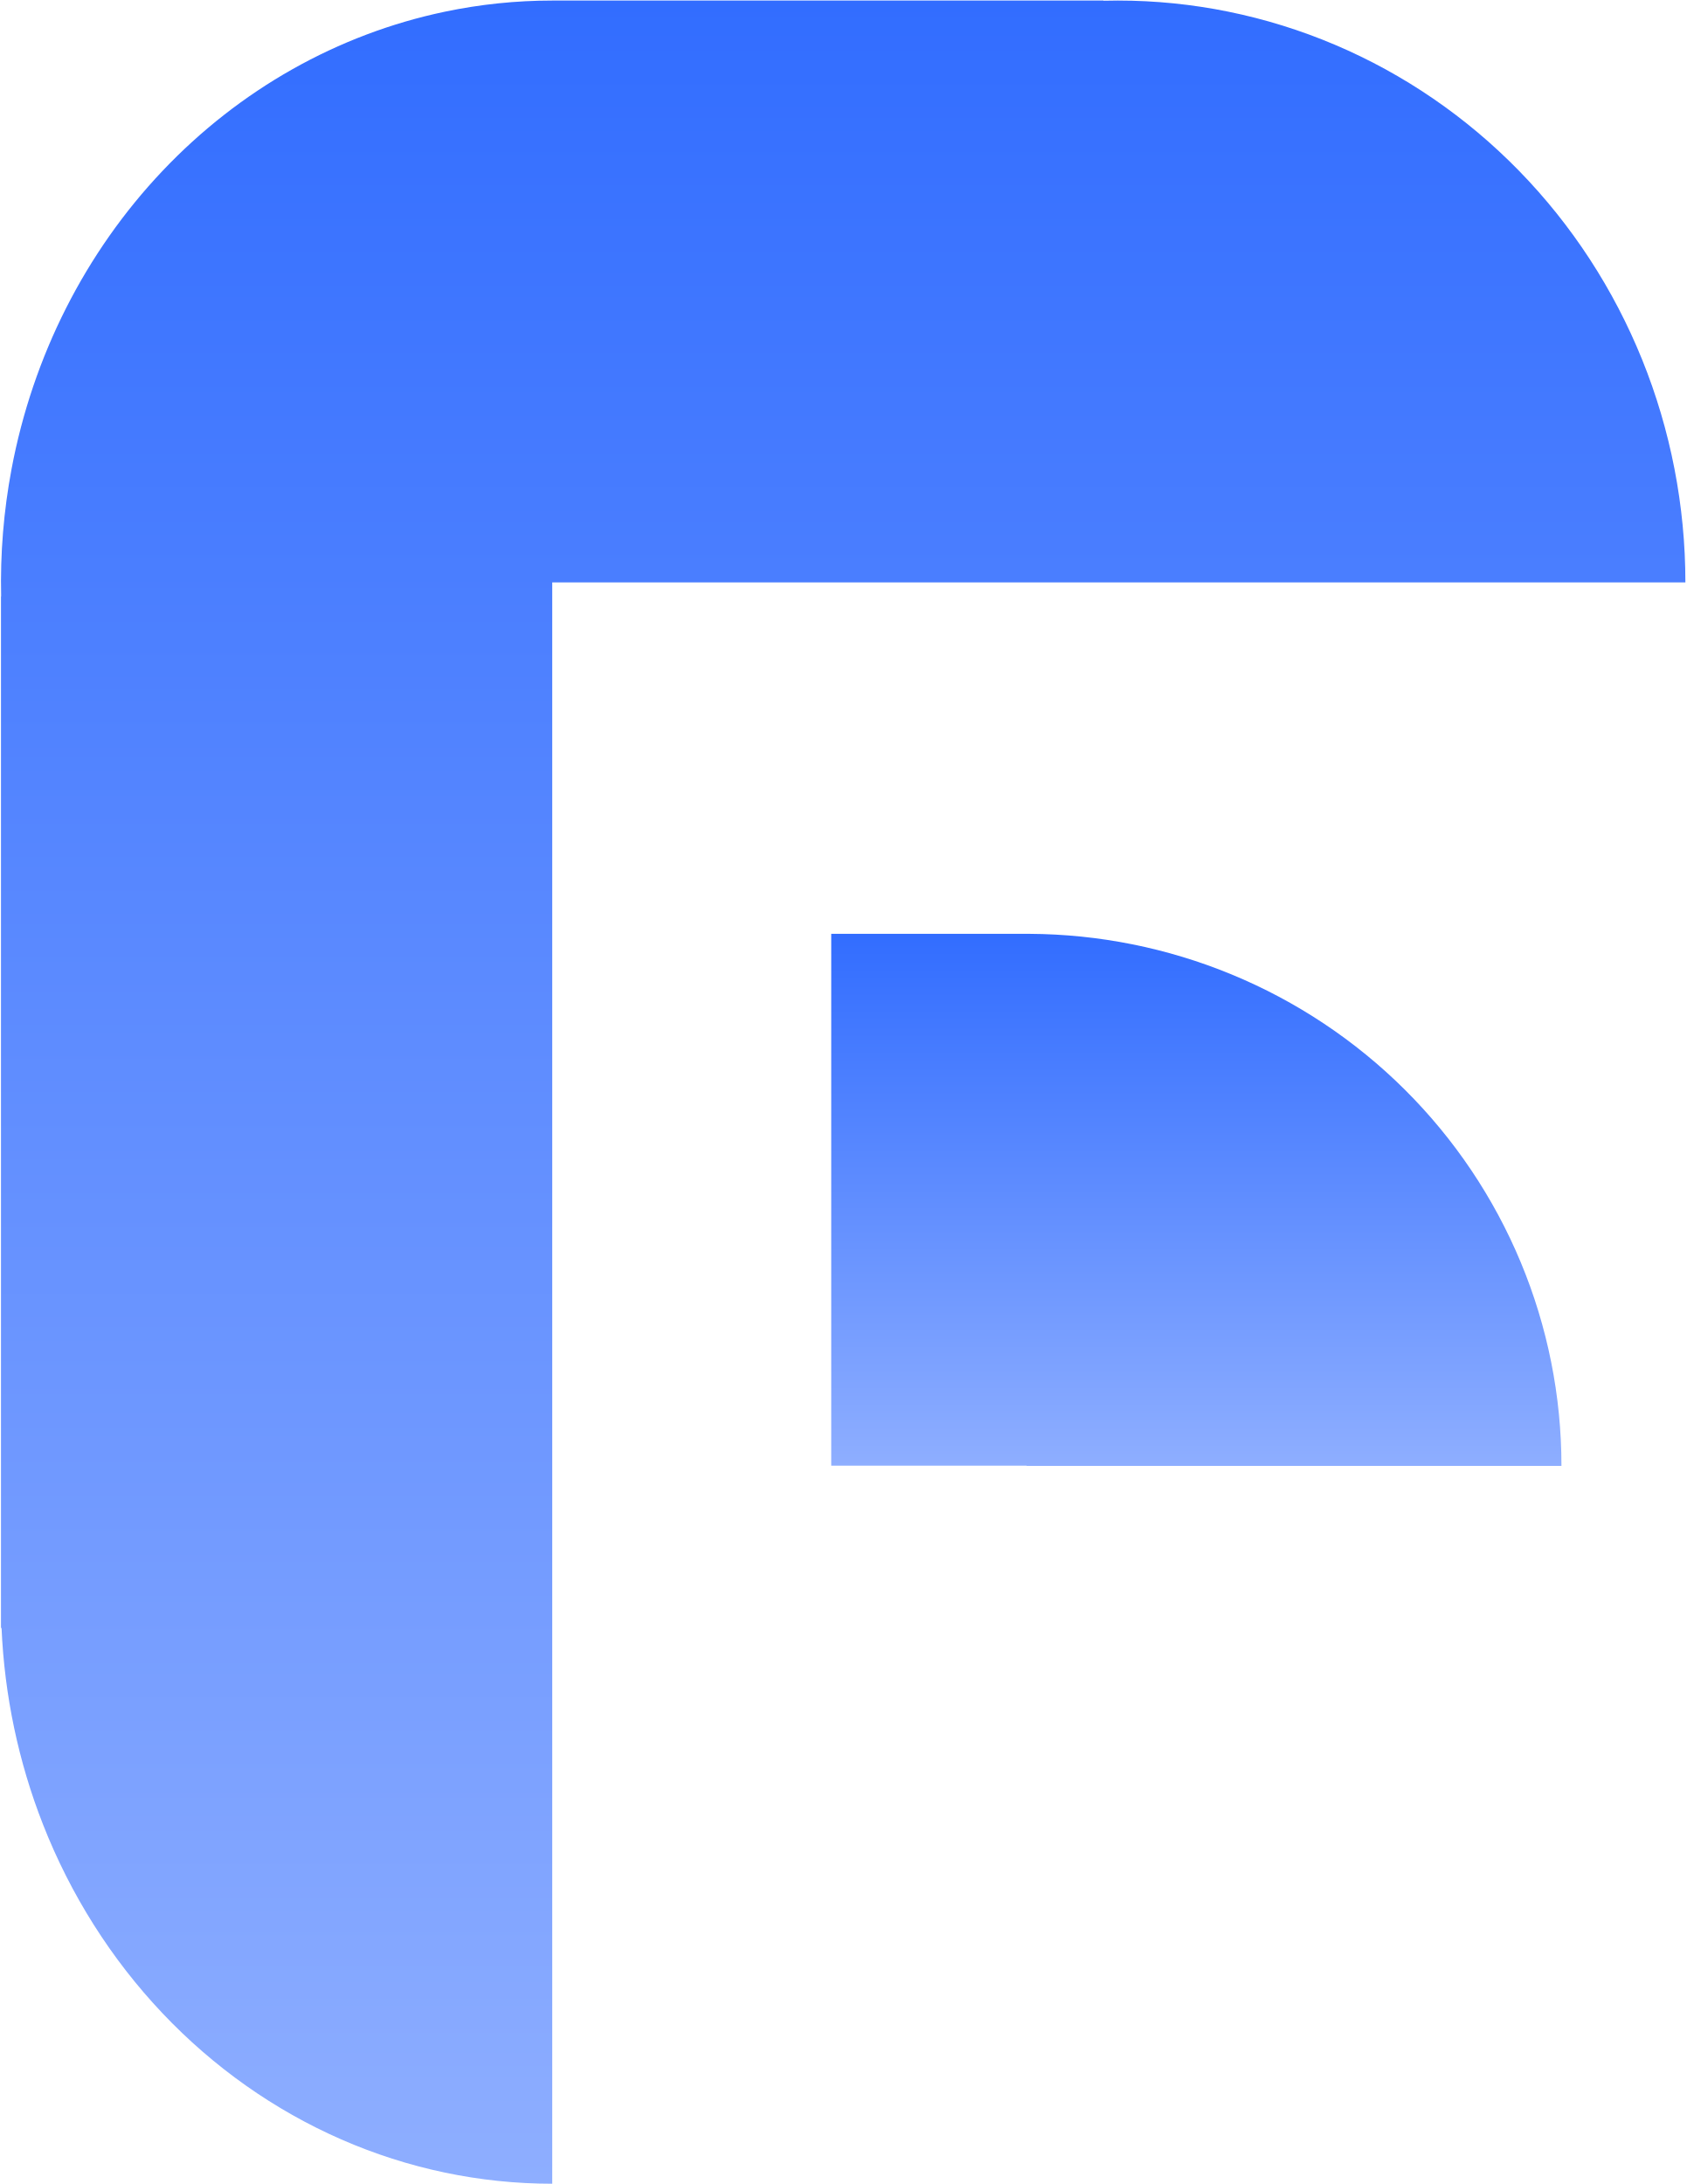
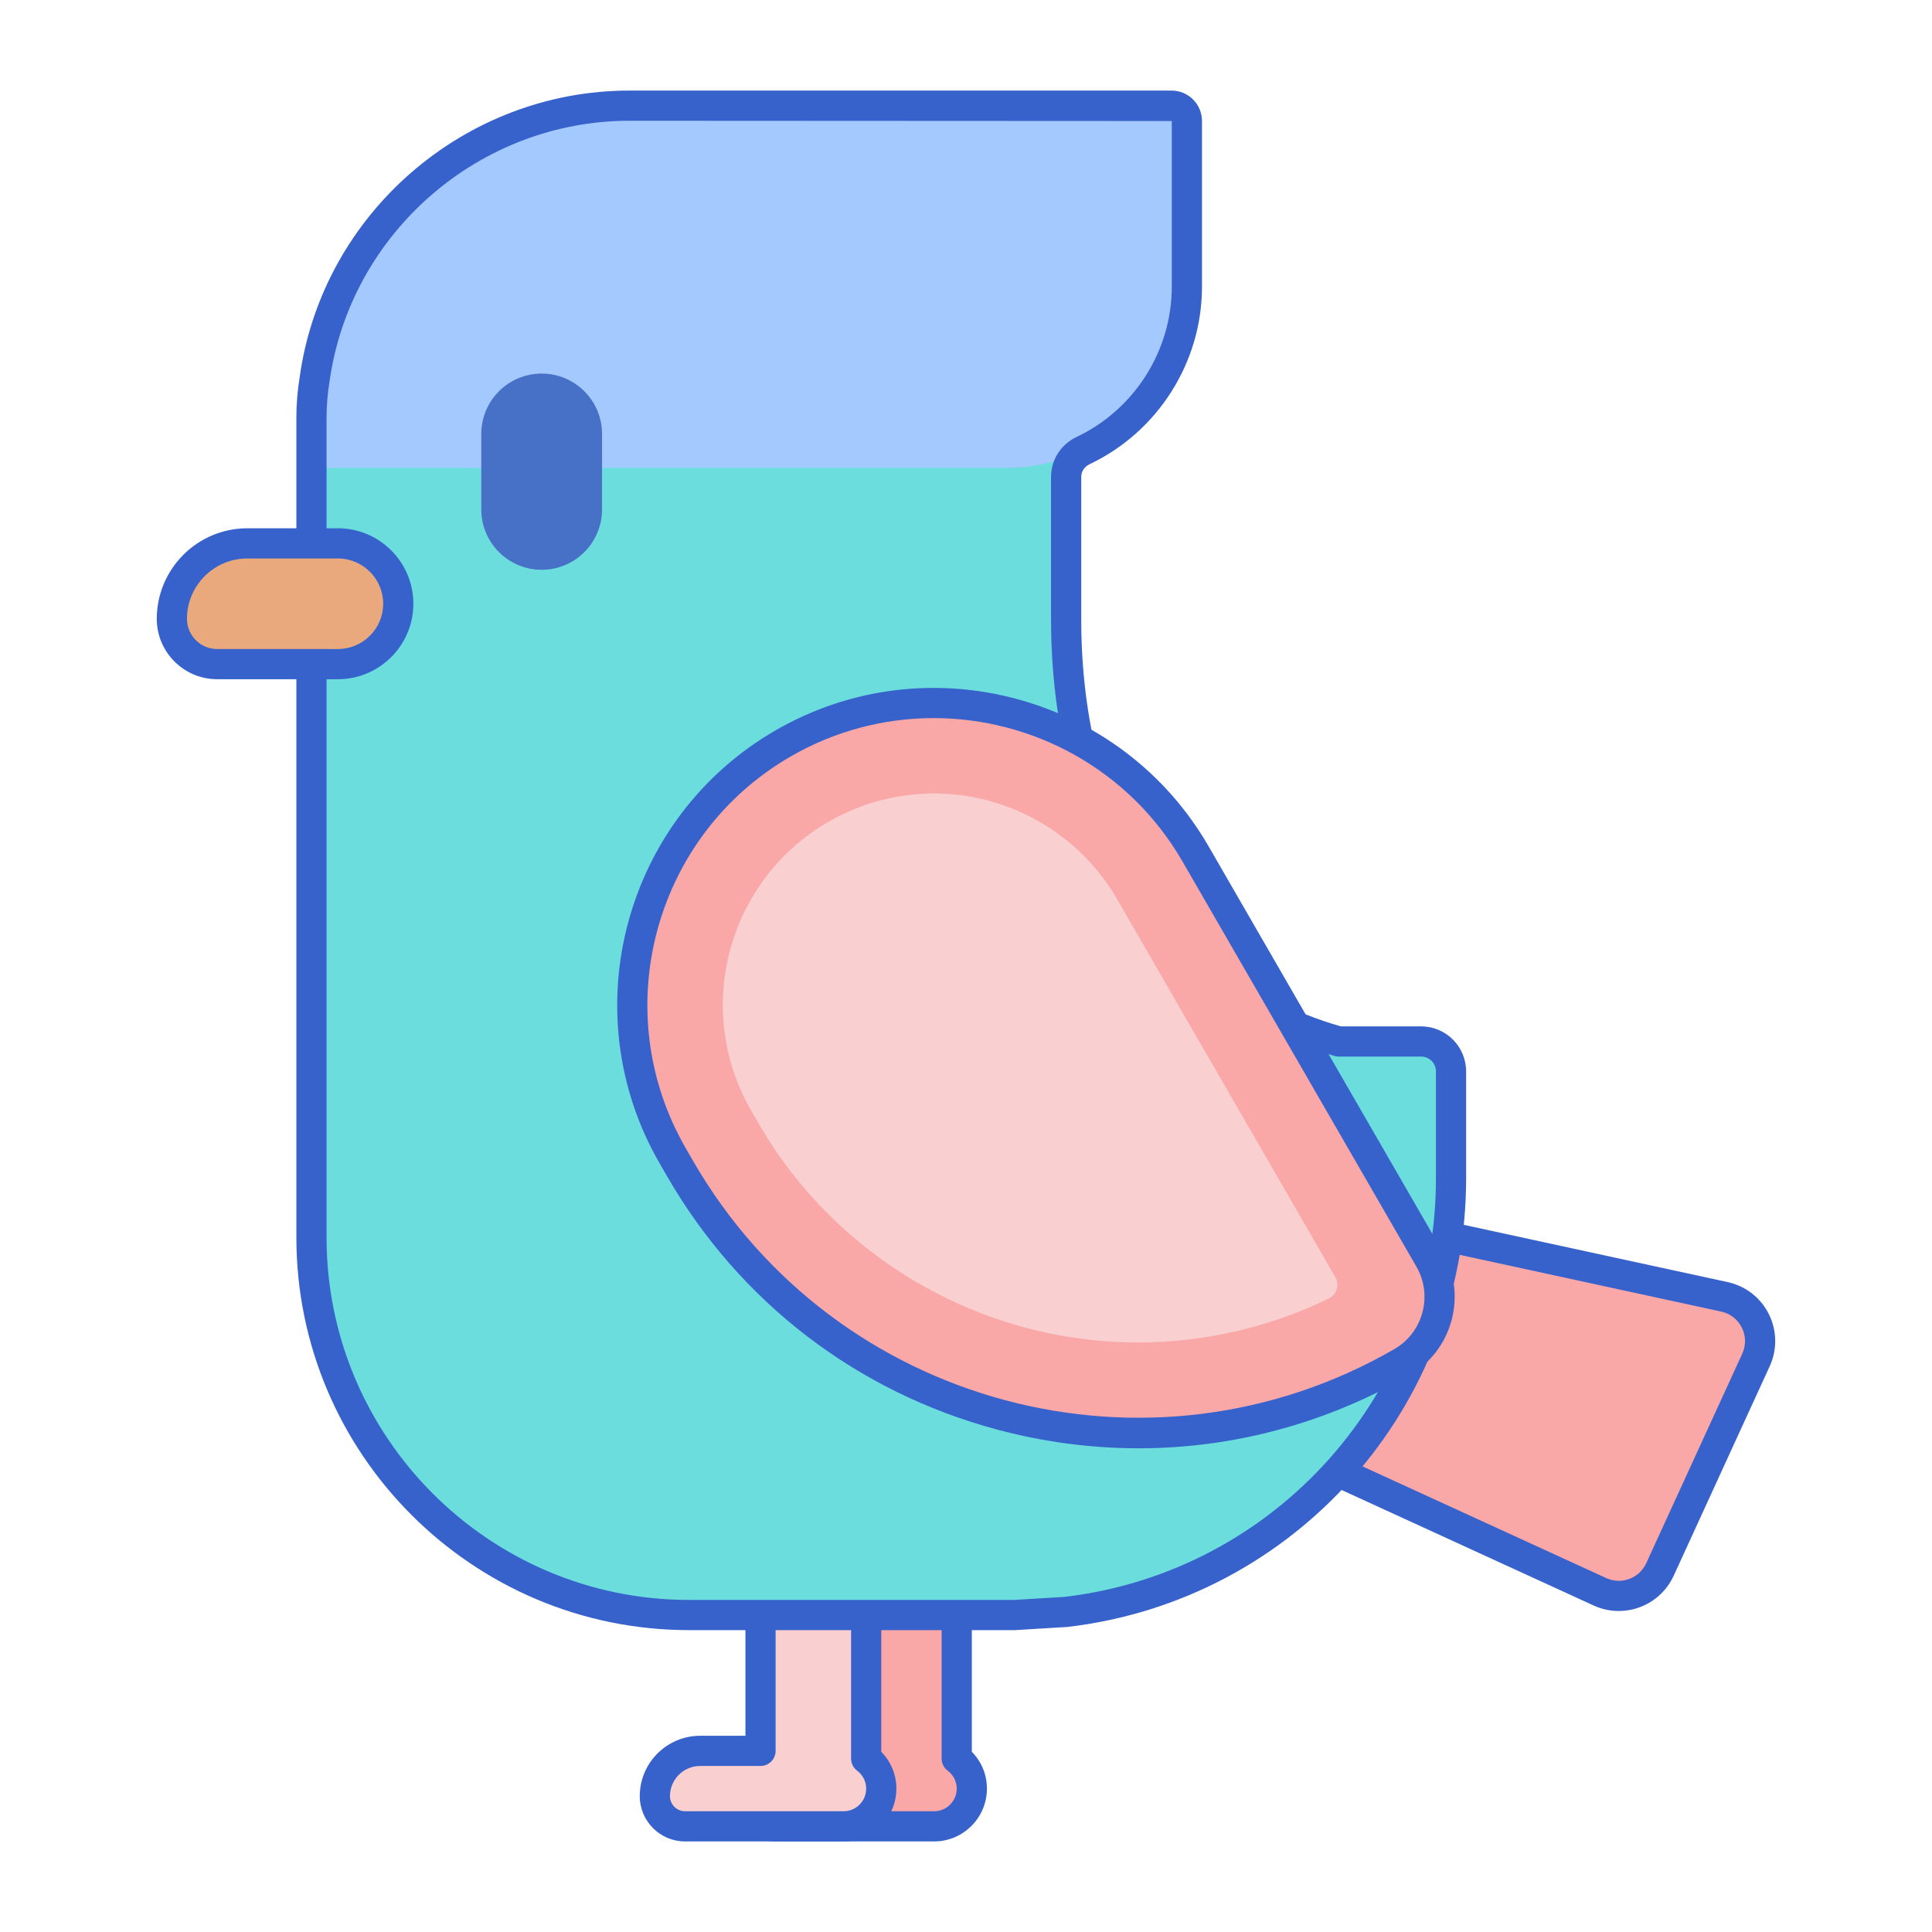
- <svg xmlns="http://www.w3.org/2000/svg" width="1041" height="1348" viewBox="0 0 1041 1348" fill="none">
-   <path d="M340.837 0.339L681.068 0.339V0.456C684.032 0.378 686.999 0.34 689.967 0.34C735.961 0.34 781.504 9.629 823.997 27.677C866.49 45.725 905.099 72.179 937.622 105.528C970.144 138.877 995.942 178.467 1013.54 222.04C1031.14 265.612 1040.2 312.312 1040.2 359.474L340.836 359.474L340.836 1347.84C296.157 1347.84 251.914 1338.55 210.636 1320.49C169.357 1302.43 131.85 1275.95 100.257 1242.58C68.664 1209.21 43.602 1169.59 26.504 1125.99C11.383 1087.43 2.752 1046.42 0.958 1004.81H0.606L0.606 368.098H0.704C0.106 341.831 2.237 315.443 7.143 289.411C20.271 219.745 52.675 155.754 100.257 105.528C147.839 55.302 208.462 21.098 274.461 7.24C296.426 2.628 318.657 0.339 340.837 0.339Z" fill="url(#paint0_linear_1172_228)" />
-   <path d="M633.639 904.645H513.029V576.37H635.422V576.377C678.161 576.607 720.454 585.093 759.951 601.37C799.997 617.874 836.384 642.064 867.033 672.559C897.683 703.054 921.996 739.257 938.583 779.101C955.171 818.944 963.709 861.648 963.709 904.775H633.639V904.645Z" fill="url(#paint1_linear_1172_228)" />
-   <defs>
-     <linearGradient id="paint0_linear_1172_228" x1="520.404" y1="0.339" x2="520.404" y2="1347.84" gradientUnits="userSpaceOnUse">
-       <stop stop-color="#326DFF" />
-       <stop offset="1" stop-color="#8EAEFF" />
-     </linearGradient>
-     <linearGradient id="paint1_linear_1172_228" x1="738.369" y1="576.37" x2="738.369" y2="904.775" gradientUnits="userSpaceOnUse">
-       <stop stop-color="#326DFF" />
-       <stop offset="1" stop-color="#8EAEFF" />
-     </linearGradient>
-   </defs>
+ <svg xmlns="http://www.w3.org/2000/svg" t="1715760187115" class="icon" viewBox="0 0 1024 1024" version="1.1" p-id="2892" width="200" height="200">
+   <path d="M930.712 720.808l-50.9 111.052a24 24 0 0 1-31.816 11.816l-276.356-126.664 43.332-94.544 299.012 64.88c14.98 3.26 23.112 19.528 16.728 33.46z" fill="#F9A7A7" p-id="2893" />
+   <path d="M857.948 853.86a31.84 31.84 0 0 1-13.284-2.908l-276.36-126.664a8 8 0 0 1-3.94-10.608l43.332-94.544a8 8 0 0 1 8.972-4.484l299.012 64.88a31.844 31.844 0 0 1 21.832 16.96 31.848 31.848 0 0 1 0.468 27.644l-50.896 111.052a32.04 32.04 0 0 1-29.136 18.672z m-275.704-140.78l269.084 123.328a15.84 15.84 0 0 0 12.236 0.452 15.9 15.9 0 0 0 8.972-8.332l50.9-111.056a15.92 15.92 0 0 0-0.236-13.82 15.92 15.92 0 0 0-10.916-8.48l-292.724-63.516-37.316 81.424z" fill="#3762CC" p-id="2894" />
+   <path d="M507.092 932.092V836h-56v92h-32a24 24 0 0 0-24 24 16 16 0 0 0 16 16h84a20 20 0 0 0 20-20c0-6.52-3.168-12.26-8-15.908z" fill="#F9A7A7" p-id="2895" />
+   <path d="M495.092 976h-84c-13.236 0-24-10.764-24-24 0-17.644 14.356-32 32-32h24v-84a8 8 0 0 1 8-8h56a8 8 0 0 1 8 8v92.492a27.636 27.636 0 0 1 8 19.508c0 15.44-12.56 28-28 28z m-76-40c-8.824 0-16 7.176-16 16 0 4.412 3.588 8 8 8h84c6.616 0 12-5.384 12-12 0-3.74-1.756-7.208-4.824-9.524a8.004 8.004 0 0 1-3.176-6.384V844h-40v84a8 8 0 0 1-8 8h-32z" fill="#3762CC" p-id="2896" />
+   <path d="M459.092 932.092V836h-56v92h-32a24 24 0 0 0-24 24 16 16 0 0 0 16 16h84a20 20 0 0 0 20-20c0-6.52-3.168-12.26-8-15.908z" fill="#F9CFCF" p-id="2897" />
+   <path d="M447.092 976h-84c-13.236 0-24-10.764-24-24 0-17.644 14.356-32 32-32h24v-84a8 8 0 0 1 8-8h56a8 8 0 0 1 8 8v92.492a27.636 27.636 0 0 1 8 19.508c0 15.44-12.56 28-28 28z m-76-40c-8.824 0-16 7.176-16 16 0 4.412 3.588 8 8 8h84c6.616 0 12-5.384 12-12 0-3.74-1.756-7.208-4.824-9.524a8.004 8.004 0 0 1-3.176-6.384V844h-40v84a8 8 0 0 1-8 8h-32z" fill="#3762CC" p-id="2898" />
+   <path d="M565.084 854.336c114.872-13.532 204-111.164 204-229.672v-56.956a15.712 15.712 0 0 0-15.712-15.712h-12.356c-34.696 0-68.824-10.812-96.156-32.184-1.6-1.252-3.168-2.524-4.704-3.816-53.172-44.668-70.288-113.596-75.068-165.38V252.768C565.088 166.188 494.9 96 408.32 96H290.416c-69.22 0-125.332 56.112-125.332 125.332V656c0 110.456 89.544 200 200 200h172.668l27.332-1.664z" fill="#6BDDDD" p-id="2899" />
+   <path d="M533.084 248h-368v-23.428C165.084 131.472 240.556 56 333.652 56h287.428a8 8 0 0 1 8 8v88c0.004 53.02-42.98 96-95.996 96z" fill="#A4C9FF" p-id="2900" />
+   <path d="M287.092 302a32 32 0 0 1-32-32v-40a32 32 0 0 1 64 0v40a32 32 0 0 1-32 32z" fill="#4671C6" p-id="2901" />
+   <path d="M537.752 864H365.228c-114.772 0-208.148-93.376-208.148-208.148V221.332c0-7.188 0.608-14.524 1.804-21.8C171.056 113.224 246.2 48 333.652 48h287.284a16.16 16.16 0 0 1 16.144 16.148V152c0 39.96-23.348 76.852-59.488 93.992-2.784 1.32-4.512 3.904-4.512 6.744V328.24c0 26.992 3.196 52.656 9.5 76.288 12.02 45.048 33.12 80.492 62.712 105.352 18.436 15.488 40.424 26.964 65.372 34.124h42.556a23.88 23.88 0 0 1 23.856 23.856v56.808c0 121.284-90.736 223.44-211.06 237.616-0.18 0.02-0.36 0.036-0.54 0.044l-27.244 1.656a6.204 6.204 0 0 1-0.48 0.016z m27.336-9.664h0.04-0.04zM333.652 64c-79.528 0-147.86 59.304-158.952 137.948a119.504 119.504 0 0 0-1.62 19.384v434.52C173.084 761.804 259.28 848 365.228 848h172.28l26.872-1.636c112.156-13.332 196.7-108.6 196.7-221.7v-56.808a7.864 7.864 0 0 0-7.856-7.856h-43.652c-0.744 0-1.524-0.108-2.24-0.316-27.544-7.748-51.892-20.388-72.332-37.56-32.156-27.012-54.996-65.192-67.88-113.476-6.664-24.976-10.044-52.028-10.044-80.412V252.768c-0.004-9.116 5.232-17.24 13.66-21.236 30.584-14.504 50.34-45.724 50.34-79.532V64.148L333.652 64z" fill="#3762CC" p-id="2902" />
+   <path d="M179.092 352h-64a24 24 0 0 1-24-24c0-22.092 17.908-40 40-40h48a32 32 0 0 1 0 64z" fill="#EAA97D" p-id="2903" />
+   <path d="M179.092 360h-64c-17.644 0-32-14.356-32-32 0-26.468 21.532-48 48-48h48c22.056 0 40 17.944 40 40s-17.944 40-40 40z m-48-64c-17.644 0-32 14.356-32 32 0 8.824 7.176 16 16 16h64c13.236 0 24-10.764 24-24s-10.764-24-24-24h-48z" fill="#3762CC" p-id="2904" />
+   <path d="M743.016 721.988c-133.924 77.32-305.168 31.436-382.488-102.488l-4-6.928c-44.184-76.528-17.964-174.38 58.564-218.564 76.528-44.184 174.38-17.964 218.564 58.564l124 214.776c11.048 19.132 4.492 43.596-14.64 54.64z" fill="#F9A7A7" p-id="2905" />
+   <path d="M603.276 711.548c-82.764 0-159.852-44.468-201.176-116.048l-4.008-6.936c-30.872-53.472-12.48-122.108 41-152.988a111.9 111.9 0 0 1 55.852-15.032c39.968 0 77.192 21.468 97.144 56.028l115.708 200.42c2.344 4.064 0.68 9.208-3.54 11.256a231.532 231.532 0 0 1-100.98 23.3z" fill="#F9CFCF" p-id="2906" />
+   <path d="M603.484 767.628a289.612 289.612 0 0 1-75.008-9.936c-74.308-19.912-136.412-67.568-174.876-134.188l-4-6.924c-46.316-80.228-18.732-183.176 61.492-229.496 80.22-46.32 183.176-18.732 229.492 61.492l124 214.776c13.236 22.916 5.352 52.332-17.568 65.568-44.376 25.616-93.628 38.708-143.532 38.708z m-108.648-387.024a151.08 151.08 0 0 0-75.744 20.332c-72.584 41.908-97.54 135.052-55.636 207.636l4 6.924c74.992 129.888 241.668 174.544 371.56 99.564 15.28-8.824 20.536-28.432 11.712-43.712l-124-214.776c-28.12-48.704-79.324-75.968-131.892-75.968z m248.18 341.388h0.04-0.04z" fill="#3762CC" p-id="2907" />
</svg>
